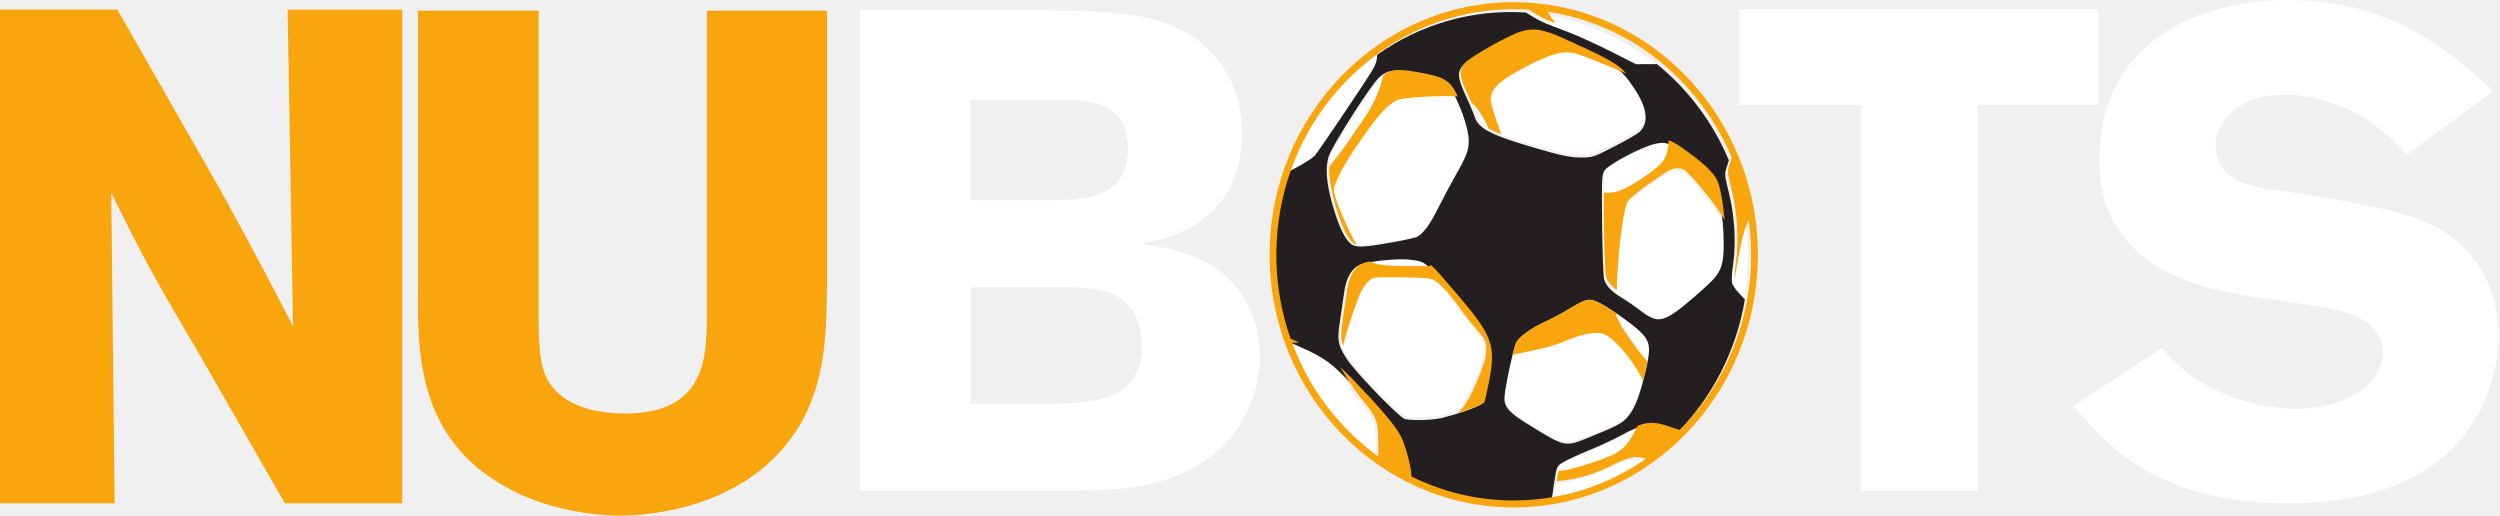
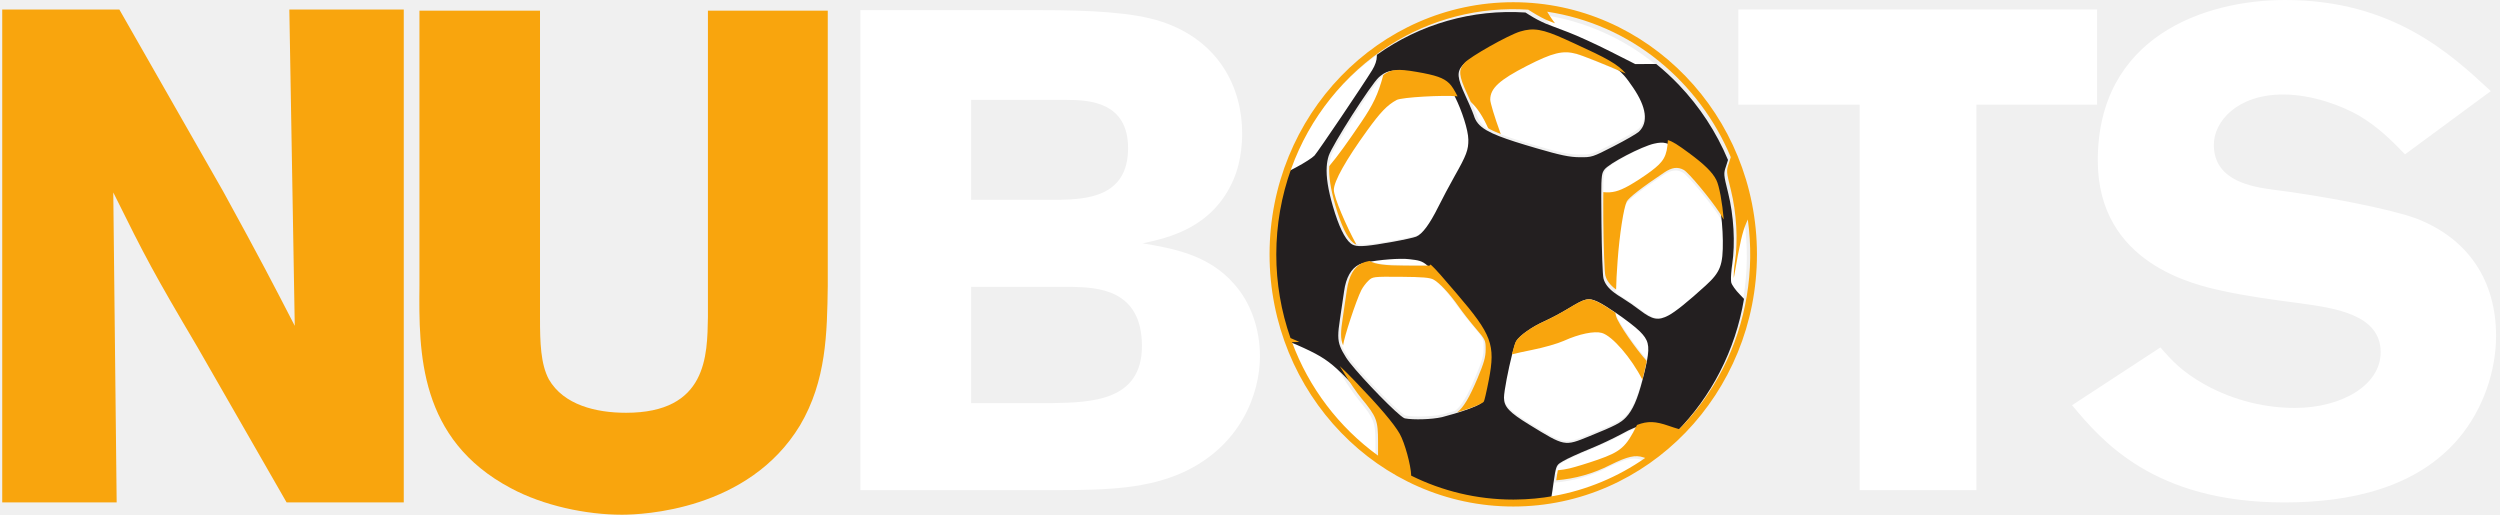
- <svg xmlns="http://www.w3.org/2000/svg" width="160" height="33" viewBox="0 0 160 33" fill="none">
+ <svg xmlns="http://www.w3.org/2000/svg" width="136" height="28" viewBox="0 0 160 33" fill="none">
  <path d="M132.706 25.98c1.86 2.223 5.2 6.233 13.613 6.233 4.186 0 8.498-.915 11.205-4.142 1.563-1.874 2.367-4.315 2.367-6.537 0-3.488-1.733-6.234-5.158-7.542-1.691-.61-5.961-1.438-9.133-1.83-1.268-.175-3.805-.524-3.805-2.877 0-1.483 1.48-3.226 4.44-3.226 1.903 0 3.805.741 4.862 1.351 1.184.698 2.029 1.526 2.959 2.485l5.497-4.054C156.974 3.444 153.253 0 146.362 0c-5.158 0-12.007 2.354-12.007 10.287 0 6.626 6.214 7.977 8.032 8.37 1.607.348 3.256.566 4.905.784 2.199.305 5.2.698 5.2 3.138 0 2.137-2.536 3.575-5.496 3.575-1.733 0-3.763-.392-5.75-1.482-1.48-.829-2.114-1.526-2.875-2.397l-5.665 3.705zM111.31 6.71h7.78v24.716h7.483V6.71h7.737V.607h-23V6.71zM104.975 21.137c-.287-.288-.942-.784-1.561-1.206a2.4 2.4 0 0 0 .057.234c.139.48 1.289 2.124 1.961 2.864.195-1.02.073-1.36-.457-1.892zM110.315 14.246a6.674 6.674 0 0 0-.25-.411c-.603-.926-2-2.6-2.311-2.772-.395-.218-.76-.17-1.265.17-1.416.946-2.275 1.614-2.396 1.862-.197.402-.459 2.101-.582 3.775-.057.783-.09 1.386-.097 1.865.137.104.295.21.478.317.271.16.806.53 1.19.823.789.6 1.152.666 1.804.323.439-.231 1.253-.885 2.385-1.916.95-.866 1.121-1.312 1.103-2.887a14.897 14.897 0 0 0-.059-1.15zM111.699 14.181l-.087.199c-.262.604-.419 1.286-.812 3.558a.687.687 0 0 0 .014.103c.039.16.287.508.551.773.115.115.202.203.268.279a16.348 16.348 0 0 0 .066-4.912zM87.621 16.69c.383.219 1.009.295 2.298.3l1.538.004.083-.075c-.397-.351-.62-.356-1.188-.428-.591-.075-1.953.039-2.73.199zM99.331 1.704l1.035.394c.575.219 1.774.767 2.665 1.218l1.62.82 1.344-.007a14.865 14.865 0 0 0-7.166-3.17l.124.202c.108.177.238.362.378.543zM85.074 10.696c.536-.63 1.166-1.511 2.055-2.82.741-1.094 1.085-1.782 1.408-3.014-.038.03-.076.061-.115.097-.518.466-3 4.354-3.224 5.048a2.847 2.847 0 0 0-.124.69zM85.329 12.116c.003.488.798 2.327 1.446 3.507.344.122.96.057 2.518-.222.66-.118 1.325-.264 1.475-.325.391-.157.861-.79 1.415-1.904.265-.534.74-1.424 1.053-1.979.758-1.337.887-1.68.88-2.336-.008-.626-.421-1.87-.854-2.74-.88-.09-3.59.058-3.912.235-.607.335-1.03.774-1.894 1.97-1.352 1.865-2.13 3.254-2.127 3.794zM102.846 10.85c-.155.22-.197.348-.196 1.67.571.061.996-.085 1.653-.451.399-.223 1.038-.64 1.419-.93.801-.606 1.026-.94 1.079-1.989-.234-.062-.445-.04-.75.026-.805.172-2.929 1.283-3.205 1.675zM102.943 29.968a9.16 9.16 0 0 1-3.455.979l-.063.45c-.035.243-.061.42-.087.553a14.823 14.823 0 0 0 5.855-2.436 2.833 2.833 0 0 1-.103-.034c-.531-.18-1.027-.068-2.147.488zM84.193 9.944c.226-.248 3.083-4.479 3.7-5.48.193-.31.296-.624.296-.891 0-.03 0-.059.002-.086a15.733 15.733 0 0 0-5.664 7.472l.489-.258c.517-.274 1.046-.614 1.177-.757zM93.261 19.578c-.587-.84-1.234-1.538-1.62-1.746-.24-.13-.704-.17-2.106-.18-1.782-.013-1.802-.01-2.08.256a2.652 2.652 0 0 0-.445.593c-.336.663-1.116 3.043-1.172 3.551.081.206.202.419.371.689.452.72 2.673 3.056 3.492 3.721.128.105.223.17.27.178.554.109 1.742.07 2.362-.072l.066-.016c.255-.066.506-.136.744-.208.412-.307.787-.934 1.32-2.2.413-.984.515-1.345.517-1.832 0-.59-.017-.628-.633-1.347a21.803 21.803 0 0 1-1.086-1.387zM94.244 6.648c.151.344.27.633.3.732.116.385.329.672.811.955-.326-.744-.706-1.32-1.111-1.687zM104.674 27.47c-.229.09-.478.215-.766.375-.479.267-1.429.712-2.112.99-.682.278-1.44.624-1.682.77-.333.2-.42.222-.521.771.258-.025.518-.065.759-.122.373-.09 1.187-.34 1.808-.557 1.455-.508 1.818-.803 2.514-2.226zM85.855 24.017c-.084-.14-.176-.286-.27-.433-.727-.662-1.296-.98-2.585-1.548l-.473.016a15.732 15.732 0 0 0 5.517 7.274v-.862c0-1.397-.088-1.627-1.071-2.817-.282-.34-.785-1.075-1.118-1.63zM101.085 9.908c.798.01.835-.002 2.195-.702.761-.392 1.488-.81 1.616-.932.623-.591.495-1.563-.373-2.838a7.7 7.7 0 0 0-.568-.76c-1.274-.557-2.759-1.155-3.182-1.267-.858-.228-1.512-.068-3.159.775-1.765.903-2.351 1.443-2.351 2.162 0 .199.28 1.126.621 2.06l.056.152c.574.225 1.348.47 2.4.777 1.534.447 2.101.566 2.745.573zM102.574 21.224c-.486-.138-1.462.064-2.438.505-.4.18-1.31.44-2.072.59-.473.095-.94.197-1.26.276-.24.946-.522 2.371-.522 2.785 0 .584.333.938 1.62 1.727 2.293 1.406 2.245 1.396 3.839.748 1.679-.681 2.032-.863 2.367-1.222.43-.461.727-1.132 1.062-2.415-.712-1.396-1.927-2.803-2.596-2.994z" fill="#fff" />
  <path d="M109.211 18.312c-1.132 1.031-1.945 1.685-2.385 1.916-.652.342-1.015.277-1.804-.323a15.622 15.622 0 0 0-1.19-.823 4.984 4.984 0 0 1-.478-.317c-.391-.296-.607-.585-.691-.91-.055-.21-.112-1.797-.129-3.525-.007-.76-.012-1.337-.013-1.78 0-1.322.042-1.449.197-1.67.276-.391 2.4-1.502 3.205-1.674.305-.065.516-.088.75-.025.313.084.667.32 1.342.817 1.005.74 1.517 1.245 1.765 1.738.191.383.382 1.452.476 2.54.034.39.055.784.059 1.15.017 1.574-.153 2.02-1.104 2.886zm-3.76 4.827c-.043.224-.101.48-.173.777-.036.149-.071.287-.106.42-.334 1.284-.632 1.954-1.062 2.416-.334.358-.687.54-2.366 1.222-1.594.648-1.546.657-3.84-.749-1.286-.788-1.62-1.143-1.62-1.727 0-.414.283-1.839.523-2.785.108-.425.208-.754.27-.85.23-.365 1.015-.916 1.802-1.266.384-.17 1.078-.54 1.542-.822 1.092-.66 1.271-.703 1.864-.432.255.116.691.387 1.148.698.619.422 1.274.918 1.561 1.206.53.532.652.873.457 1.892zM95.16 8.35c-.483-.283-.695-.57-.81-.954-.031-.1-.15-.39-.302-.733a29.342 29.342 0 0 0-.235-.522c-.536-1.16-.567-1.526-.168-1.974.358-.4 2.807-1.782 3.569-2.012.853-.26 1.452-.156 2.885.494.184.083.356.161.52.237l.076.034c2.08.951 2.749 1.31 3.294 1.927.187.212.359.454.568.761.869 1.276.996 2.247.373 2.839-.127.12-.854.54-1.615.93-1.361.7-1.397.712-2.195.703-.644-.007-1.212-.126-2.745-.573-1.052-.306-1.827-.552-2.4-.776a5.914 5.914 0 0 1-.815-.38zm-.026 16.084c-.072.38-.15.744-.211 1.007a2.95 2.95 0 0 1-.107.387.3.3 0 0 1-.106.09c-.244.15-.868.385-1.616.608-.238.072-.49.142-.744.208-.02.006-.044.01-.067.016-.62.142-1.807.181-2.361.073-.047-.01-.142-.074-.27-.179-.82-.665-3.04-3-3.492-3.721-.17-.27-.29-.483-.37-.688-.18-.457-.16-.87-.023-1.763.09-.584.21-1.394.266-1.802.12-.87.455-1.463.97-1.715.097-.047.266-.095.48-.138.777-.16 2.139-.274 2.73-.199.567.072.791.076 1.188.428.335.296.793.84 1.686 1.882 2.237 2.611 2.477 3.259 2.047 5.506zm-9.823-11.22c-.306-1.053-.434-1.871-.392-2.527.017-.252.057-.481.124-.69.224-.694 2.706-4.58 3.224-5.048.038-.035.076-.067.115-.096.476-.382.926-.415 2.142-.205 1.24.214 1.721.383 2.085.732.162.156.351.46.537.835.433.869.846 2.113.853 2.739.008.655-.121.999-.879 2.336a50.965 50.965 0 0 0-1.052 1.979c-.554 1.114-1.024 1.747-1.416 1.904-.15.06-.814.207-1.475.325-1.557.279-2.173.344-2.518.222a.669.669 0 0 1-.204-.114c-.392-.32-.774-1.117-1.144-2.391zm26.095 5.67c-.265-.264-.513-.612-.552-.772a.706.706 0 0 1-.013-.104c-.016-.223.013-.658.074-1.062.203-1.35.103-3.12-.259-4.577-.299-1.204-.301-1.23-.126-1.738.051-.147.09-.268.117-.375a15.83 15.83 0 0 0-3.154-4.82c-.456-.476-.94-.922-1.45-1.335l-.456.003-.889.004-1.62-.82c-.891-.45-2.09-1-2.665-1.218l-1.035-.394c-.186-.072-.34-.13-.428-.165a7.76 7.76 0 0 1-1.034-.548l-.255-.161a14.727 14.727 0 0 0-9.528 2.713l-.001.086c0 .267-.104.58-.296.891-.617 1.001-3.475 5.232-3.7 5.48-.131.143-.66.483-1.178.757l-.488.258a16.213 16.213 0 0 0-.961 5.504c0 1.883.321 3.69.91 5.365l.173.075c.14.06.272.117.397.173 1.289.567 1.858.886 2.585 1.548.275.25.572.548.938.927 1.576 1.63 2.538 2.76 2.911 3.418.32.564.717 2.01.735 2.673v.008a14.685 14.685 0 0 0 6.543 1.534l.133-.002a14.7 14.7 0 0 0 2.472-.23c.026-.133.052-.31.087-.555l.063-.45c.039-.271.07-.48.1-.642.1-.549.188-.572.52-.771.243-.146 1-.492 1.683-.77a23.596 23.596 0 0 0 2.112-.99 6.51 6.51 0 0 1 .765-.374c.689-.27 1.196-.234 2.024.053.253.088.5.166.682.218a15.762 15.762 0 0 0 2.78-3.848 15.96 15.96 0 0 0 1.551-4.687 6.061 6.061 0 0 0-.267-.28" fill="#231F20" />
  <path d="M97.754 4.223c1.647-.843 2.301-1.004 3.16-.776.422.112 1.907.711 3.181 1.267-.545-.618-1.215-.976-3.295-1.927-.024-.012-.05-.023-.075-.034l-.52-.237c-1.433-.65-2.032-.754-2.886-.495-.76.23-3.21 1.613-3.568 2.013-.4.448-.369.813.168 1.974.082.176.162.356.235.522.405.367.786.943 1.112 1.687.213.125.48.249.814.38l-.055-.152c-.342-.934-.622-1.862-.622-2.06 0-.72.587-1.259 2.351-2.162zM86.618 15.567c.059.048.124.087.204.115-.647-1.18-1.443-3.02-1.446-3.508-.003-.54.776-1.928 2.127-3.794.865-1.195 1.288-1.635 1.895-1.969.321-.177 3.032-.325 3.911-.235-.186-.374-.375-.679-.537-.834-.364-.35-.845-.519-2.085-.733-1.216-.21-1.666-.176-2.142.205-.323 1.232-.667 1.92-1.408 3.014-.889 1.309-1.52 2.19-2.055 2.82-.042.656.086 1.474.392 2.528.37 1.274.752 2.072 1.144 2.391zM91.58 16.96l-.082.075-1.539-.005c-1.289-.005-1.914-.08-2.297-.3a2.267 2.267 0 0 0-.48.14c-.515.25-.85.843-.97 1.714-.056.407-.176 1.218-.266 1.802-.137.893-.157 1.306.022 1.762.056-.509.836-2.888 1.172-3.551.09-.178.29-.445.445-.593.278-.267.298-.27 2.08-.257 1.402.011 1.866.05 2.107.18.385.21 1.032.907 1.619 1.747.249.356.737.98 1.085 1.387.617.72.635.757.634 1.347-.002.487-.104.848-.517 1.832-.533 1.265-.908 1.893-1.32 2.2.748-.223 1.373-.458 1.617-.608a.299.299 0 0 0 .105-.09c.02-.04.059-.183.107-.387.062-.263.139-.628.212-1.007.43-2.248.19-2.895-2.047-5.506-.894-1.043-1.352-1.586-1.687-1.883zM103.416 20.045c-.456-.31-.892-.582-1.147-.698-.593-.27-.773-.229-1.864.432a17.11 17.11 0 0 1-1.542.823c-.787.35-1.571.9-1.803 1.265-.061.097-.16.425-.269.85.32-.078.787-.18 1.26-.275.762-.15 1.672-.41 2.071-.59.976-.442 1.953-.644 2.438-.506.669.191 1.885 1.599 2.596 2.995.035-.134.07-.272.106-.42a15.9 15.9 0 0 0 .172-.778c-.671-.74-1.821-2.384-1.961-2.864a2.73 2.73 0 0 1-.057-.234zM108.134 9.802c-.676-.497-1.03-.734-1.342-.818-.053 1.049-.278 1.383-1.079 1.99-.382.289-1.02.706-1.419.929-.657.365-1.07.476-1.642.415.001.443-.007 1.055.001 1.815.017 1.729.074 3.315.129 3.525.084.326.3.614.691.91.007-.479.04-1.082.097-1.864.123-1.674.385-3.373.582-3.776.121-.248.98-.915 2.396-1.862.505-.339.87-.388 1.265-.17.311.172 1.708 1.847 2.311 2.772.096.148.179.283.25.411-.093-1.088-.284-2.157-.476-2.54-.247-.493-.759-.997-1.764-1.737z" fill="#F9A50D" />
  <path d="M110.3 23.669a15.79 15.79 0 0 1-2.78 3.848 12.91 12.91 0 0 1-.682-.218c-.829-.287-1.336-.324-2.024-.053-.696 1.424-1.058 1.718-2.513 2.227-.622.217-1.436.467-1.809.556-.241.057-.5.098-.759.122-.03.163-.06.371-.1.643a9.162 9.162 0 0 0 3.455-.979c1.121-.555 1.617-.668 2.147-.488l.103.034a14.818 14.818 0 0 1-5.854 2.437 14.7 14.7 0 0 1-2.472.23l-.134.002c-2.34 0-4.56-.551-6.543-1.534v-.007c-.017-.664-.415-2.11-.734-2.673-.374-.66-1.336-1.788-2.911-3.42a21.192 21.192 0 0 0-.938-.926c.094.147.186.294.27.433.333.556.836 1.29 1.117 1.63.984 1.19 1.071 1.42 1.071 2.817v.863a15.733 15.733 0 0 1-5.516-7.275l.472-.016-.396-.173-.173-.075a16.137 16.137 0 0 1-.911-5.365 16.218 16.218 0 0 1 .961-5.504A15.733 15.733 0 0 1 88.955 2.9 14.727 14.727 0 0 1 97.838.62l.256.16c.338.214.803.46 1.033.55.09.033.242.093.429.164a6.27 6.27 0 0 1-.379-.543L99.053.75a14.872 14.872 0 0 1 7.167 3.17 15.81 15.81 0 0 1 4.604 6.155 4.616 4.616 0 0 1-.116.375c-.176.508-.173.534.125 1.739.362 1.457.462 3.226.26 4.576-.062.404-.09.84-.075 1.063.393-2.272.549-2.955.812-3.558l.086-.199a16.199 16.199 0 0 1-.066 4.912 15.988 15.988 0 0 1-1.55 4.687zM96.878.142c-8.615 0-15.624 7.252-15.624 16.167 0 8.914 7.01 16.166 15.624 16.166 8.616 0 15.625-7.252 15.625-16.166 0-8.915-7.009-16.167-15.625-16.167z" fill="#F9A50D" />
  <path d="M68.59 18.392c1.522.044 4.482.087 4.482 3.793 0 3.53-3.256 3.617-5.75 3.66h-5.2v-7.453h6.468zM68.25 6.405c1.438 0 3.933.13 3.933 3.094 0 3.182-2.748 3.27-4.44 3.313H62.12V6.405h6.13zm-13.233 25.02h12.6c3.424 0 5.834-.13 8.075-1.133 3.72-1.7 4.946-5.056 4.946-7.454 0-1.743-.591-3.444-1.649-4.62-1.648-1.919-4.058-2.31-5.876-2.616 1.607-.348 4.482-.959 5.834-4.097.127-.305.55-1.308.55-2.964 0-2.92-1.48-5.929-5.158-7.15-1.818-.609-4.651-.74-7.78-.74H55.019v30.775" fill="#fff" />
  <path d="M45.245.683v19.65c-.043 2.462-.043 6.132-5.252 6.132-1.91 0-3.995-.492-4.95-2.148-.52-.985-.564-2.328-.564-3.94V.684H26.75V18.32c-.043 4.297-.043 9.847 5.861 12.98 2.084 1.12 4.82 1.701 7.12 1.701 1.303 0 8.118-.268 11.418-5.729 1.693-2.864 1.737-5.909 1.78-8.952V.683h-7.685M0 32.213h7.337L7.12 12.34c2.084 4.207 2.605 5.191 5.383 9.891l5.73 9.982h7.511V.613h-7.336l.347 20.276c-1.433-2.776-2.17-4.208-4.601-8.639L7.51.612H0v31.6" fill="#F9A50D" />
</svg>
